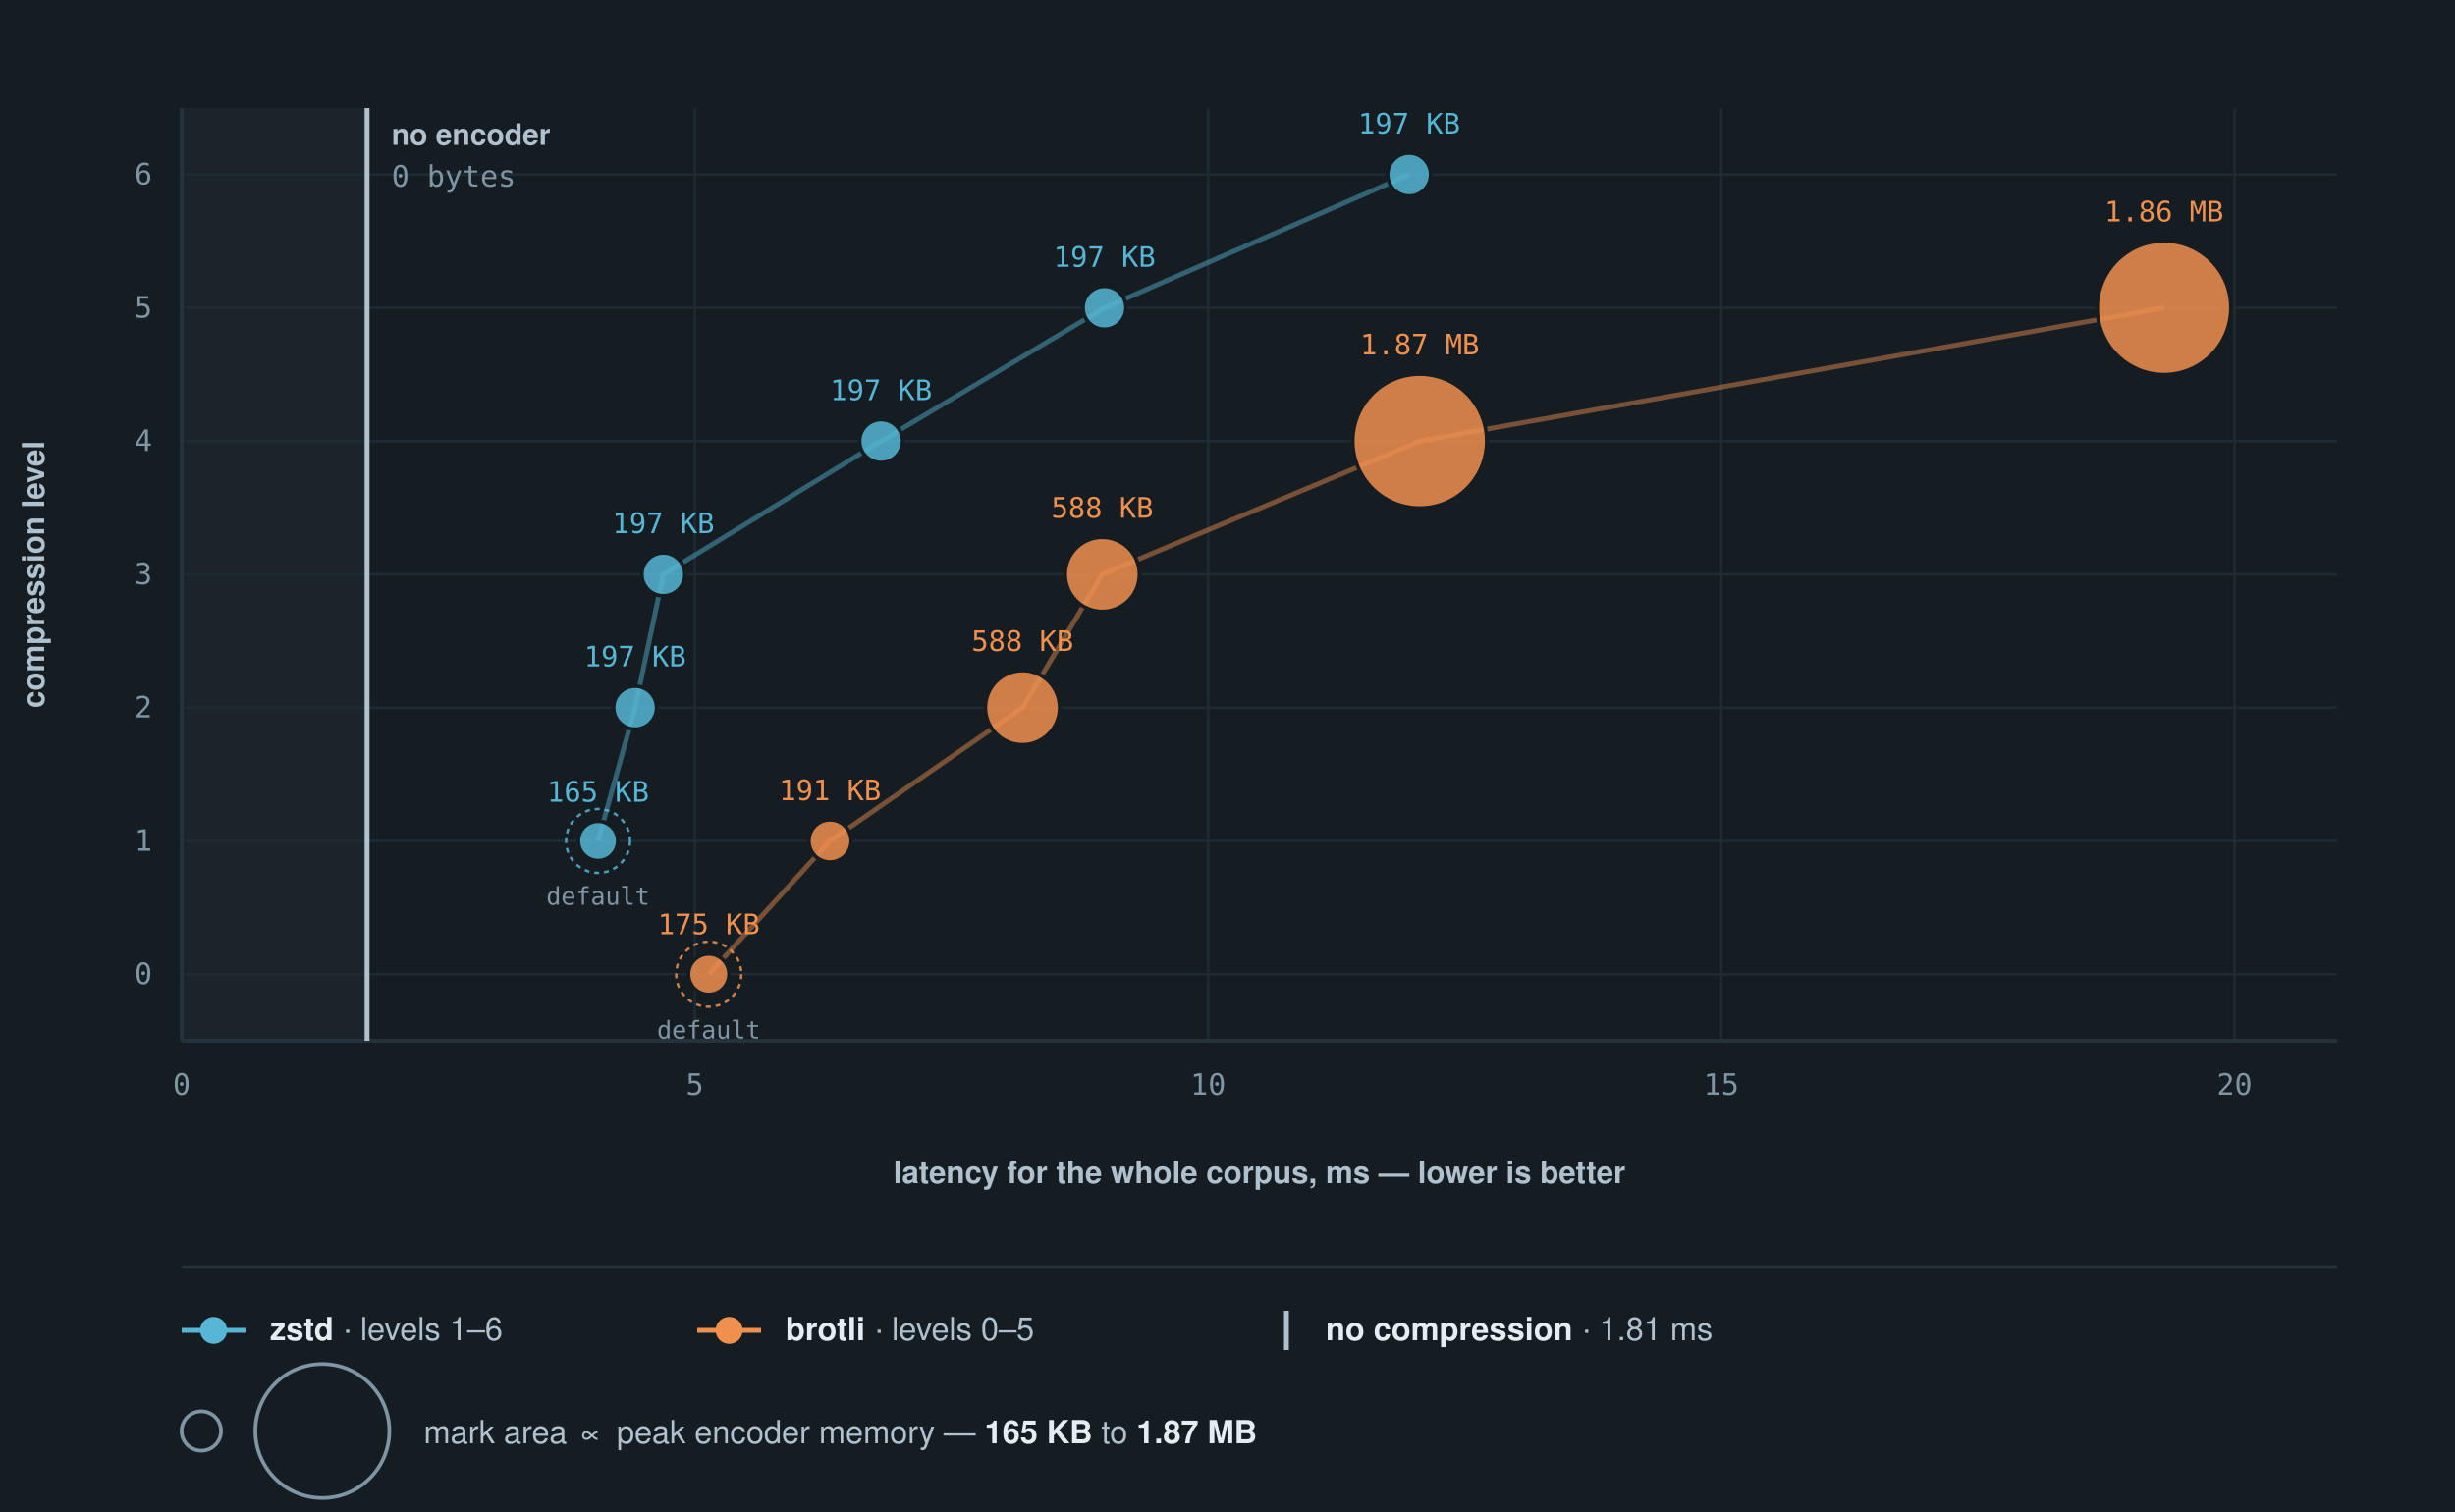
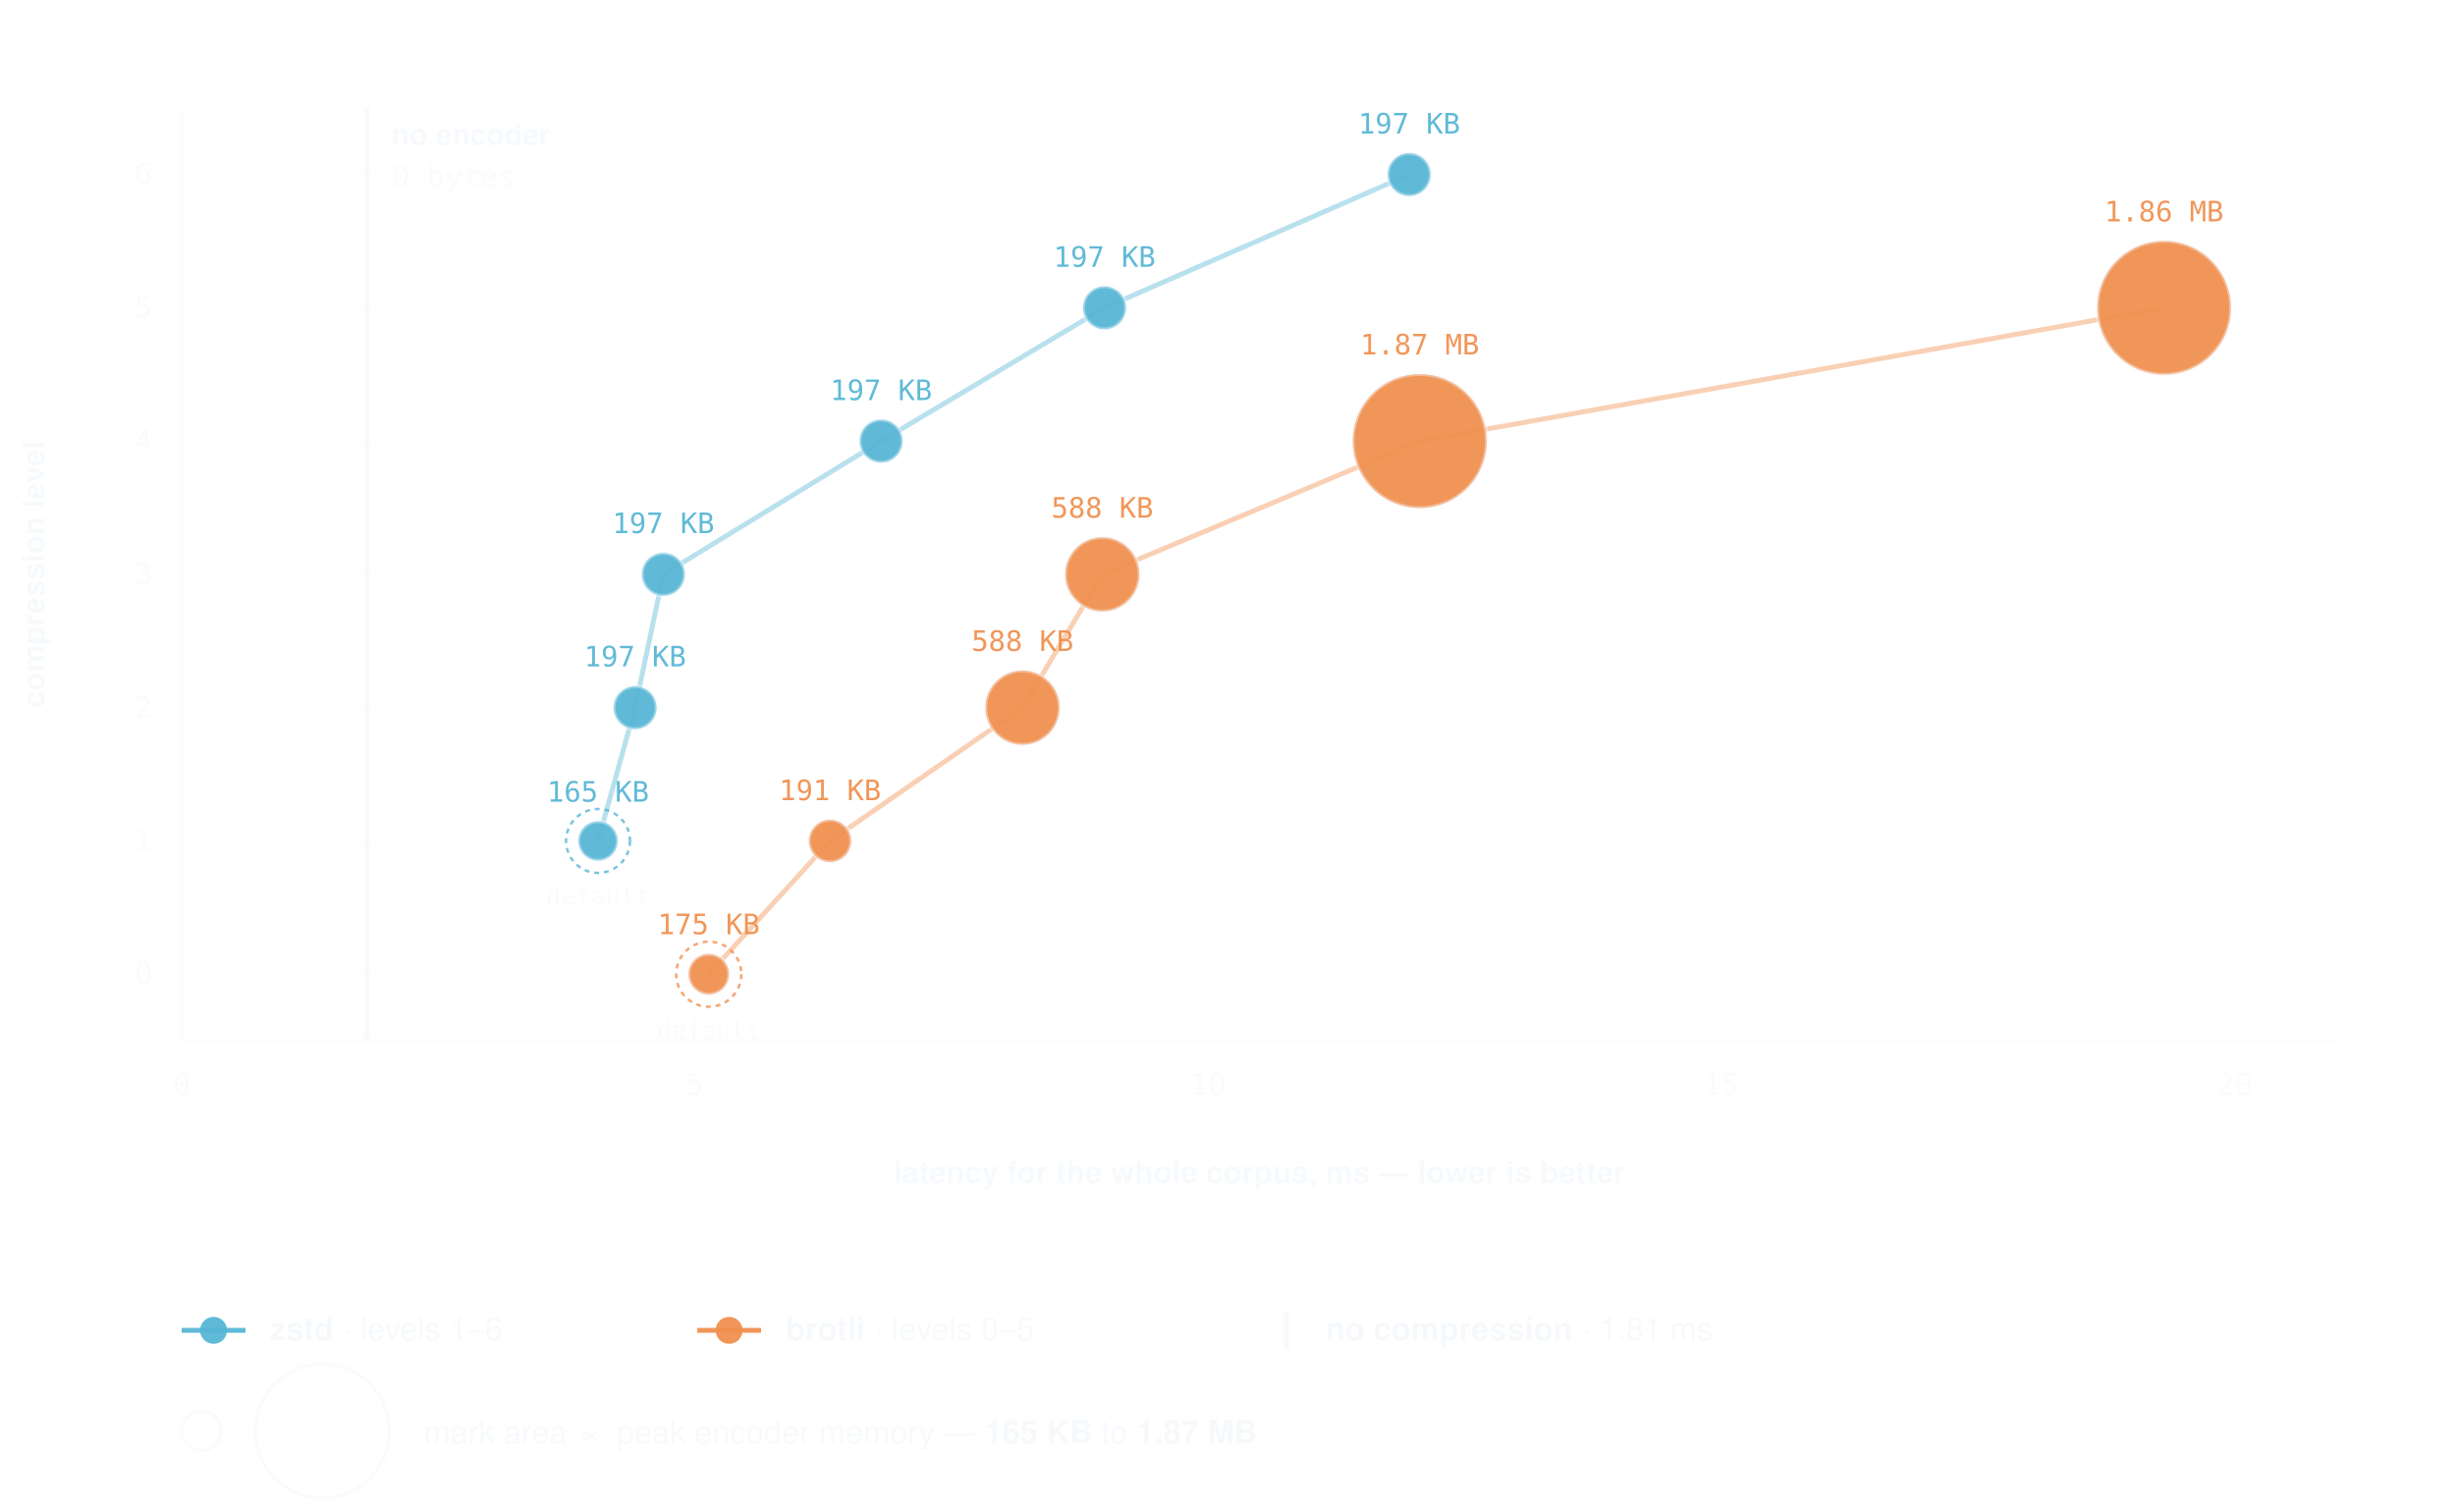
<svg xmlns="http://www.w3.org/2000/svg" viewBox="0 0 1000 616" width="1000" height="616" font-family="IBM Plex Sans, ui-sans-serif, system-ui, -apple-system, Segoe UI, Helvetica, Arial, sans-serif" role="img">
-   <rect width="1000" height="616" fill="#151d23" />
-   <rect x="74" y="44" width="75.5" height="380" fill="#1b242b" />
-   <line x1="74.0" y1="44" x2="74.0" y2="424" stroke="#1f2b33" stroke-width="1" />
-   <text x="74.0" y="446" text-anchor="middle" font-family="IBM Plex Mono, ui-monospace, SFMono-Regular, Menlo, Consolas, monospace" font-size="12" fill="#8095a4">0</text>
-   <line x1="283.0" y1="44" x2="283.0" y2="424" stroke="#1f2b33" stroke-width="1" />
-   <text x="283.0" y="446" text-anchor="middle" font-family="IBM Plex Mono, ui-monospace, SFMono-Regular, Menlo, Consolas, monospace" font-size="12" fill="#8095a4">5</text>
-   <line x1="492.1" y1="44" x2="492.1" y2="424" stroke="#1f2b33" stroke-width="1" />
-   <text x="492.1" y="446" text-anchor="middle" font-family="IBM Plex Mono, ui-monospace, SFMono-Regular, Menlo, Consolas, monospace" font-size="12" fill="#8095a4">10</text>
-   <line x1="701.1" y1="44" x2="701.1" y2="424" stroke="#1f2b33" stroke-width="1" />
-   <text x="701.1" y="446" text-anchor="middle" font-family="IBM Plex Mono, ui-monospace, SFMono-Regular, Menlo, Consolas, monospace" font-size="12" fill="#8095a4">15</text>
-   <line x1="910.2" y1="44" x2="910.2" y2="424" stroke="#1f2b33" stroke-width="1" />
-   <text x="910.2" y="446" text-anchor="middle" font-family="IBM Plex Mono, ui-monospace, SFMono-Regular, Menlo, Consolas, monospace" font-size="12" fill="#8095a4">20</text>
-   <line x1="74" y1="396.9" x2="952" y2="396.9" stroke="#1f2b33" stroke-width="1" />
-   <text x="62" y="400.9" text-anchor="end" font-family="IBM Plex Mono, ui-monospace, SFMono-Regular, Menlo, Consolas, monospace" font-size="12" fill="#8095a4">0</text>
-   <line x1="74" y1="342.6" x2="952" y2="342.6" stroke="#1f2b33" stroke-width="1" />
-   <text x="62" y="346.6" text-anchor="end" font-family="IBM Plex Mono, ui-monospace, SFMono-Regular, Menlo, Consolas, monospace" font-size="12" fill="#8095a4">1</text>
-   <line x1="74" y1="288.3" x2="952" y2="288.3" stroke="#1f2b33" stroke-width="1" />
-   <text x="62" y="292.3" text-anchor="end" font-family="IBM Plex Mono, ui-monospace, SFMono-Regular, Menlo, Consolas, monospace" font-size="12" fill="#8095a4">2</text>
-   <line x1="74" y1="234.0" x2="952" y2="234.0" stroke="#1f2b33" stroke-width="1" />
-   <text x="62" y="238.0" text-anchor="end" font-family="IBM Plex Mono, ui-monospace, SFMono-Regular, Menlo, Consolas, monospace" font-size="12" fill="#8095a4">3</text>
-   <line x1="74" y1="179.7" x2="952" y2="179.7" stroke="#1f2b33" stroke-width="1" />
-   <text x="62" y="183.7" text-anchor="end" font-family="IBM Plex Mono, ui-monospace, SFMono-Regular, Menlo, Consolas, monospace" font-size="12" fill="#8095a4">4</text>
-   <line x1="74" y1="125.4" x2="952" y2="125.4" stroke="#1f2b33" stroke-width="1" />
-   <text x="62" y="129.4" text-anchor="end" font-family="IBM Plex Mono, ui-monospace, SFMono-Regular, Menlo, Consolas, monospace" font-size="12" fill="#8095a4">5</text>
-   <line x1="74" y1="71.1" x2="952" y2="71.1" stroke="#1f2b33" stroke-width="1" />
-   <text x="62" y="75.1" text-anchor="end" font-family="IBM Plex Mono, ui-monospace, SFMono-Regular, Menlo, Consolas, monospace" font-size="12" fill="#8095a4">6</text>
-   <line x1="74" y1="424" x2="952" y2="424" stroke="#26333c" stroke-width="1.5" />
-   <line x1="74" y1="44" x2="74" y2="424" stroke="#26333c" stroke-width="1.5" />
-   <line x1="149.5" y1="44" x2="149.5" y2="424" stroke="#b0c0cc" stroke-width="2" />
-   <text x="159.5" y="59" font-size="12" font-weight="600" fill="#b0c0cc">no encoder</text>
-   <text x="159.5" y="76" font-family="IBM Plex Mono, ui-monospace, SFMono-Regular, Menlo, Consolas, monospace" font-size="12" fill="#8095a4">0 bytes</text>
-   <text x="513.0" y="482" text-anchor="middle" font-size="12.5" font-weight="600" fill="#b0c0cc">latency for the whole corpus, ms — lower is better</text>
-   <text x="18" y="234.0" text-anchor="middle" font-size="12.5" font-weight="600" fill="#b0c0cc" transform="rotate(-90 18 234.0)">compression level</text>
-   <polyline points="243.6,342.6 258.7,288.3 270.2,234.0 358.9,179.7 449.9,125.4 574.0,71.1" fill="none" stroke="#56b6d4" stroke-width="2" opacity="0.45" />
-   <circle cx="243.6" cy="342.6" r="8.02" fill="#56b6d4" fill-opacity="0.85" stroke="#151d23" stroke-width="1.5" />
-   <text x="243.6" y="326.6" text-anchor="middle" font-family="IBM Plex Mono, ui-monospace, SFMono-Regular, Menlo, Consolas, monospace" font-size="11.5" font-weight="500" fill="#56b6d4">165 KB</text>
-   <circle cx="243.6" cy="342.6" r="13.02" fill="none" stroke="#56b6d4" stroke-width="1" stroke-dasharray="2 2" opacity="0.85" />
-   <text x="243.6" y="368.6" text-anchor="middle" font-family="IBM Plex Mono, ui-monospace, SFMono-Regular, Menlo, Consolas, monospace" font-size="10" font-weight="500" fill="#8095a4">default</text>
-   <circle cx="258.7" cy="288.3" r="8.76" fill="#56b6d4" fill-opacity="0.85" stroke="#151d23" stroke-width="1.5" />
-   <text x="258.7" y="271.5" text-anchor="middle" font-family="IBM Plex Mono, ui-monospace, SFMono-Regular, Menlo, Consolas, monospace" font-size="11.5" font-weight="500" fill="#56b6d4">197 KB</text>
-   <circle cx="270.2" cy="234.0" r="8.76" fill="#56b6d4" fill-opacity="0.85" stroke="#151d23" stroke-width="1.5" />
-   <text x="270.2" y="217.2" text-anchor="middle" font-family="IBM Plex Mono, ui-monospace, SFMono-Regular, Menlo, Consolas, monospace" font-size="11.5" font-weight="500" fill="#56b6d4">197 KB</text>
-   <circle cx="358.9" cy="179.7" r="8.76" fill="#56b6d4" fill-opacity="0.85" stroke="#151d23" stroke-width="1.5" />
-   <text x="358.9" y="163.0" text-anchor="middle" font-family="IBM Plex Mono, ui-monospace, SFMono-Regular, Menlo, Consolas, monospace" font-size="11.5" font-weight="500" fill="#56b6d4">197 KB</text>
-   <circle cx="449.9" cy="125.4" r="8.76" fill="#56b6d4" fill-opacity="0.85" stroke="#151d23" stroke-width="1.5" />
-   <text x="449.9" y="108.7" text-anchor="middle" font-family="IBM Plex Mono, ui-monospace, SFMono-Regular, Menlo, Consolas, monospace" font-size="11.5" font-weight="500" fill="#56b6d4">197 KB</text>
-   <circle cx="574.0" cy="71.1" r="8.76" fill="#56b6d4" fill-opacity="0.85" stroke="#151d23" stroke-width="1.5" />
-   <text x="574.0" y="54.4" text-anchor="middle" font-family="IBM Plex Mono, ui-monospace, SFMono-Regular, Menlo, Consolas, monospace" font-size="11.5" font-weight="500" fill="#56b6d4">197 KB</text>
-   <polyline points="288.7,396.9 338.1,342.6 416.5,288.3 449.0,234.0 578.3,179.7 881.5,125.4" fill="none" stroke="#f0904f" stroke-width="2" opacity="0.45" />
-   <circle cx="288.7" cy="396.9" r="8.26" fill="#f0904f" fill-opacity="0.85" stroke="#151d23" stroke-width="1.5" />
-   <text x="288.7" y="380.6" text-anchor="middle" font-family="IBM Plex Mono, ui-monospace, SFMono-Regular, Menlo, Consolas, monospace" font-size="11.5" font-weight="500" fill="#f0904f">175 KB</text>
-   <circle cx="288.7" cy="396.9" r="13.26" fill="none" stroke="#f0904f" stroke-width="1" stroke-dasharray="2 2" opacity="0.85" />
-   <text x="288.7" y="423.1" text-anchor="middle" font-family="IBM Plex Mono, ui-monospace, SFMono-Regular, Menlo, Consolas, monospace" font-size="10" font-weight="500" fill="#8095a4">default</text>
-   <circle cx="338.1" cy="342.6" r="8.62" fill="#f0904f" fill-opacity="0.85" stroke="#151d23" stroke-width="1.5" />
-   <text x="338.1" y="326.0" text-anchor="middle" font-family="IBM Plex Mono, ui-monospace, SFMono-Regular, Menlo, Consolas, monospace" font-size="11.5" font-weight="500" fill="#f0904f">191 KB</text>
-   <circle cx="416.5" cy="288.3" r="15.13" fill="#f0904f" fill-opacity="0.85" stroke="#151d23" stroke-width="1.5" />
-   <text x="416.5" y="265.2" text-anchor="middle" font-family="IBM Plex Mono, ui-monospace, SFMono-Regular, Menlo, Consolas, monospace" font-size="11.5" font-weight="500" fill="#f0904f">588 KB</text>
-   <circle cx="449.0" cy="234.0" r="15.13" fill="#f0904f" fill-opacity="0.85" stroke="#151d23" stroke-width="1.5" />
-   <text x="449.0" y="210.9" text-anchor="middle" font-family="IBM Plex Mono, ui-monospace, SFMono-Regular, Menlo, Consolas, monospace" font-size="11.5" font-weight="500" fill="#f0904f">588 KB</text>
-   <circle cx="578.3" cy="179.7" r="27.29" fill="#f0904f" fill-opacity="0.85" stroke="#151d23" stroke-width="1.5" />
-   <text x="578.3" y="144.4" text-anchor="middle" font-family="IBM Plex Mono, ui-monospace, SFMono-Regular, Menlo, Consolas, monospace" font-size="11.5" font-weight="500" fill="#f0904f">1.87 MB</text>
-   <circle cx="881.5" cy="125.4" r="27.24" fill="#f0904f" fill-opacity="0.85" stroke="#151d23" stroke-width="1.5" />
-   <text x="881.5" y="90.2" text-anchor="middle" font-family="IBM Plex Mono, ui-monospace, SFMono-Regular, Menlo, Consolas, monospace" font-size="11.5" font-weight="500" fill="#f0904f">1.86 MB</text>
-   <line x1="74" y1="516" x2="952" y2="516" stroke="#26333c" stroke-width="1" />
-   <line x1="74" y1="542" x2="100" y2="542" stroke="#56b6d4" stroke-width="2" />
-   <circle cx="87" cy="542" r="5.5" fill="#56b6d4" />
-   <text x="110" y="546" font-size="13" fill="#b0c0cc">
-     <tspan font-weight="600" fill="#e6edf2">zstd</tspan> · levels 1–6</text>
-   <line x1="284" y1="542" x2="310" y2="542" stroke="#f0904f" stroke-width="2" />
-   <circle cx="297" cy="542" r="5.5" fill="#f0904f" />
-   <text x="320" y="546" font-size="13" fill="#b0c0cc">
-     <tspan font-weight="600" fill="#e6edf2">brotli</tspan> · levels 0–5</text>
-   <line x1="524" y1="534" x2="524" y2="550" stroke="#b0c0cc" stroke-width="2" />
-   <text x="540" y="546" font-size="13" fill="#b0c0cc">
-     <tspan font-weight="600" fill="#e6edf2">no compression</tspan> · 1.81 ms</text>
-   <circle cx="82.0" cy="583" r="8.02" fill="none" stroke="#8095a4" stroke-width="1.5" />
-   <circle cx="131.3" cy="583" r="27.29" fill="none" stroke="#8095a4" stroke-width="1.5" />
-   <text x="172.6" y="588" font-size="13" fill="#b0c0cc">mark area ∝ peak encoder memory — <tspan font-weight="600" fill="#e6edf2">165 KB</tspan> to <tspan font-weight="600" fill="#e6edf2">1.87 MB</tspan>
+   <rect x="74" y="44" width="75.5" height="380" fill="rgba(245,249,252,0.07)" />
+   <line x1="74.0" y1="44" x2="74.0" y2="424" stroke="rgba(245,249,252,0.14)" stroke-width="1" />
+   <text x="74.0" y="446" text-anchor="middle" font-family="IBM Plex Mono, ui-monospace, SFMono-Regular, Menlo, Consolas, monospace" font-size="12" fill="rgba(245,249,252,0.58)">0</text>
+   <line x1="283.0" y1="44" x2="283.0" y2="424" stroke="rgba(245,249,252,0.14)" stroke-width="1" />
+   <text x="283.0" y="446" text-anchor="middle" font-family="IBM Plex Mono, ui-monospace, SFMono-Regular, Menlo, Consolas, monospace" font-size="12" fill="rgba(245,249,252,0.58)">5</text>
+   <line x1="492.1" y1="44" x2="492.1" y2="424" stroke="rgba(245,249,252,0.14)" stroke-width="1" />
+   <text x="492.1" y="446" text-anchor="middle" font-family="IBM Plex Mono, ui-monospace, SFMono-Regular, Menlo, Consolas, monospace" font-size="12" fill="rgba(245,249,252,0.58)">10</text>
+   <line x1="701.1" y1="44" x2="701.1" y2="424" stroke="rgba(245,249,252,0.14)" stroke-width="1" />
+   <text x="701.1" y="446" text-anchor="middle" font-family="IBM Plex Mono, ui-monospace, SFMono-Regular, Menlo, Consolas, monospace" font-size="12" fill="rgba(245,249,252,0.58)">15</text>
+   <line x1="910.2" y1="44" x2="910.2" y2="424" stroke="rgba(245,249,252,0.14)" stroke-width="1" />
+   <text x="910.2" y="446" text-anchor="middle" font-family="IBM Plex Mono, ui-monospace, SFMono-Regular, Menlo, Consolas, monospace" font-size="12" fill="rgba(245,249,252,0.58)">20</text>
+   <line x1="74" y1="396.9" x2="952" y2="396.9" stroke="rgba(245,249,252,0.14)" stroke-width="1" />
+   <text x="62" y="400.9" text-anchor="end" font-family="IBM Plex Mono, ui-monospace, SFMono-Regular, Menlo, Consolas, monospace" font-size="12" fill="rgba(245,249,252,0.58)">0</text>
+   <line x1="74" y1="342.6" x2="952" y2="342.6" stroke="rgba(245,249,252,0.14)" stroke-width="1" />
+   <text x="62" y="346.6" text-anchor="end" font-family="IBM Plex Mono, ui-monospace, SFMono-Regular, Menlo, Consolas, monospace" font-size="12" fill="rgba(245,249,252,0.58)">1</text>
+   <line x1="74" y1="288.3" x2="952" y2="288.3" stroke="rgba(245,249,252,0.14)" stroke-width="1" />
+   <text x="62" y="292.3" text-anchor="end" font-family="IBM Plex Mono, ui-monospace, SFMono-Regular, Menlo, Consolas, monospace" font-size="12" fill="rgba(245,249,252,0.58)">2</text>
+   <line x1="74" y1="234.0" x2="952" y2="234.0" stroke="rgba(245,249,252,0.14)" stroke-width="1" />
+   <text x="62" y="238.0" text-anchor="end" font-family="IBM Plex Mono, ui-monospace, SFMono-Regular, Menlo, Consolas, monospace" font-size="12" fill="rgba(245,249,252,0.58)">3</text>
+   <line x1="74" y1="179.7" x2="952" y2="179.7" stroke="rgba(245,249,252,0.14)" stroke-width="1" />
+   <text x="62" y="183.7" text-anchor="end" font-family="IBM Plex Mono, ui-monospace, SFMono-Regular, Menlo, Consolas, monospace" font-size="12" fill="rgba(245,249,252,0.58)">4</text>
+   <line x1="74" y1="125.4" x2="952" y2="125.4" stroke="rgba(245,249,252,0.14)" stroke-width="1" />
+   <text x="62" y="129.4" text-anchor="end" font-family="IBM Plex Mono, ui-monospace, SFMono-Regular, Menlo, Consolas, monospace" font-size="12" fill="rgba(245,249,252,0.58)">5</text>
+   <line x1="74" y1="71.1" x2="952" y2="71.1" stroke="rgba(245,249,252,0.14)" stroke-width="1" />
+   <text x="62" y="75.1" text-anchor="end" font-family="IBM Plex Mono, ui-monospace, SFMono-Regular, Menlo, Consolas, monospace" font-size="12" fill="rgba(245,249,252,0.58)">6</text>
+   <line x1="74" y1="424" x2="952" y2="424" stroke="rgba(245,249,252,0.32)" stroke-width="1.5" />
+   <line x1="74" y1="44" x2="74" y2="424" stroke="rgba(245,249,252,0.32)" stroke-width="1.5" />
+   <line x1="149.5" y1="44" x2="149.5" y2="424" stroke="rgba(245,249,252,0.78)" stroke-width="2" />
+   <text x="159.5" y="59" font-size="12" font-weight="600" fill="rgba(245,249,252,0.78)">no encoder</text>
+   <text x="159.5" y="76" font-family="IBM Plex Mono, ui-monospace, SFMono-Regular, Menlo, Consolas, monospace" font-size="12" fill="rgba(245,249,252,0.58)">0 bytes</text>
+   <text x="513.0" y="482" text-anchor="middle" font-size="12.5" font-weight="600" fill="rgba(245,249,252,0.78)">latency for the whole corpus, ms — lower is better</text>
+   <text x="18" y="234.0" text-anchor="middle" font-size="12.5" font-weight="600" fill="rgba(245,249,252,0.78)" transform="rotate(-90 18 234.0)">compression level</text>
+   <polyline points="243.6,342.6 258.7,288.3 270.2,234.0 358.9,179.7 449.9,125.4 574.0,71.1" fill="none" stroke="rgba(86,182,212,0.94)" stroke-width="2" opacity="0.45" />
+   <circle cx="243.6" cy="342.6" r="8.02" fill="rgba(86,182,212,0.94)" stroke="rgba(245,249,252,0.40)" stroke-width="1.5" />
+   <text x="243.6" y="326.6" text-anchor="middle" font-family="IBM Plex Mono, ui-monospace, SFMono-Regular, Menlo, Consolas, monospace" font-size="11.5" font-weight="500" fill="rgba(86,182,212,0.94)">165 KB</text>
+   <circle cx="243.6" cy="342.6" r="13.02" fill="none" stroke="rgba(86,182,212,0.94)" stroke-width="1" stroke-dasharray="2 2" opacity="0.85" />
+   <text x="243.6" y="368.6" text-anchor="middle" font-family="IBM Plex Mono, ui-monospace, SFMono-Regular, Menlo, Consolas, monospace" font-size="10" font-weight="500" fill="rgba(245,249,252,0.58)">default</text>
+   <circle cx="258.7" cy="288.3" r="8.76" fill="rgba(86,182,212,0.94)" stroke="rgba(245,249,252,0.40)" stroke-width="1.5" />
+   <text x="258.7" y="271.5" text-anchor="middle" font-family="IBM Plex Mono, ui-monospace, SFMono-Regular, Menlo, Consolas, monospace" font-size="11.5" font-weight="500" fill="rgba(86,182,212,0.94)">197 KB</text>
+   <circle cx="270.2" cy="234.0" r="8.76" fill="rgba(86,182,212,0.94)" stroke="rgba(245,249,252,0.40)" stroke-width="1.5" />
+   <text x="270.2" y="217.2" text-anchor="middle" font-family="IBM Plex Mono, ui-monospace, SFMono-Regular, Menlo, Consolas, monospace" font-size="11.5" font-weight="500" fill="rgba(86,182,212,0.94)">197 KB</text>
+   <circle cx="358.9" cy="179.7" r="8.76" fill="rgba(86,182,212,0.94)" stroke="rgba(245,249,252,0.40)" stroke-width="1.5" />
+   <text x="358.9" y="163.0" text-anchor="middle" font-family="IBM Plex Mono, ui-monospace, SFMono-Regular, Menlo, Consolas, monospace" font-size="11.5" font-weight="500" fill="rgba(86,182,212,0.94)">197 KB</text>
+   <circle cx="449.9" cy="125.4" r="8.76" fill="rgba(86,182,212,0.94)" stroke="rgba(245,249,252,0.40)" stroke-width="1.5" />
+   <text x="449.9" y="108.7" text-anchor="middle" font-family="IBM Plex Mono, ui-monospace, SFMono-Regular, Menlo, Consolas, monospace" font-size="11.5" font-weight="500" fill="rgba(86,182,212,0.94)">197 KB</text>
+   <circle cx="574.0" cy="71.1" r="8.76" fill="rgba(86,182,212,0.94)" stroke="rgba(245,249,252,0.40)" stroke-width="1.5" />
+   <text x="574.0" y="54.4" text-anchor="middle" font-family="IBM Plex Mono, ui-monospace, SFMono-Regular, Menlo, Consolas, monospace" font-size="11.5" font-weight="500" fill="rgba(86,182,212,0.94)">197 KB</text>
+   <polyline points="288.7,396.9 338.1,342.6 416.5,288.3 449.0,234.0 578.3,179.7 881.5,125.4" fill="none" stroke="rgba(240,144,79,0.94)" stroke-width="2" opacity="0.45" />
+   <circle cx="288.7" cy="396.9" r="8.26" fill="rgba(240,144,79,0.94)" stroke="rgba(245,249,252,0.40)" stroke-width="1.5" />
+   <text x="288.7" y="380.6" text-anchor="middle" font-family="IBM Plex Mono, ui-monospace, SFMono-Regular, Menlo, Consolas, monospace" font-size="11.5" font-weight="500" fill="rgba(240,144,79,0.94)">175 KB</text>
+   <circle cx="288.7" cy="396.9" r="13.26" fill="none" stroke="rgba(240,144,79,0.94)" stroke-width="1" stroke-dasharray="2 2" opacity="0.85" />
+   <text x="288.7" y="423.1" text-anchor="middle" font-family="IBM Plex Mono, ui-monospace, SFMono-Regular, Menlo, Consolas, monospace" font-size="10" font-weight="500" fill="rgba(245,249,252,0.58)">default</text>
+   <circle cx="338.1" cy="342.6" r="8.62" fill="rgba(240,144,79,0.94)" stroke="rgba(245,249,252,0.40)" stroke-width="1.5" />
+   <text x="338.1" y="326.0" text-anchor="middle" font-family="IBM Plex Mono, ui-monospace, SFMono-Regular, Menlo, Consolas, monospace" font-size="11.5" font-weight="500" fill="rgba(240,144,79,0.94)">191 KB</text>
+   <circle cx="416.5" cy="288.3" r="15.13" fill="rgba(240,144,79,0.94)" stroke="rgba(245,249,252,0.40)" stroke-width="1.5" />
+   <text x="416.5" y="265.2" text-anchor="middle" font-family="IBM Plex Mono, ui-monospace, SFMono-Regular, Menlo, Consolas, monospace" font-size="11.5" font-weight="500" fill="rgba(240,144,79,0.94)">588 KB</text>
+   <circle cx="449.0" cy="234.0" r="15.13" fill="rgba(240,144,79,0.94)" stroke="rgba(245,249,252,0.40)" stroke-width="1.5" />
+   <text x="449.0" y="210.9" text-anchor="middle" font-family="IBM Plex Mono, ui-monospace, SFMono-Regular, Menlo, Consolas, monospace" font-size="11.5" font-weight="500" fill="rgba(240,144,79,0.94)">588 KB</text>
+   <circle cx="578.3" cy="179.7" r="27.29" fill="rgba(240,144,79,0.94)" stroke="rgba(245,249,252,0.40)" stroke-width="1.5" />
+   <text x="578.3" y="144.4" text-anchor="middle" font-family="IBM Plex Mono, ui-monospace, SFMono-Regular, Menlo, Consolas, monospace" font-size="11.5" font-weight="500" fill="rgba(240,144,79,0.94)">1.87 MB</text>
+   <circle cx="881.5" cy="125.4" r="27.24" fill="rgba(240,144,79,0.94)" stroke="rgba(245,249,252,0.40)" stroke-width="1.5" />
+   <text x="881.5" y="90.2" text-anchor="middle" font-family="IBM Plex Mono, ui-monospace, SFMono-Regular, Menlo, Consolas, monospace" font-size="11.5" font-weight="500" fill="rgba(240,144,79,0.94)">1.86 MB</text>
+   <line x1="74" y1="516" x2="952" y2="516" stroke="rgba(245,249,252,0.32)" stroke-width="1" />
+   <line x1="74" y1="542" x2="100" y2="542" stroke="rgba(86,182,212,0.94)" stroke-width="2" />
+   <circle cx="87" cy="542" r="5.5" fill="rgba(86,182,212,0.94)" />
+   <text x="110" y="546" font-size="13" fill="rgba(245,249,252,0.78)">
+     <tspan font-weight="600" fill="rgba(245,249,252,0.94)">zstd</tspan> · levels 1–6</text>
+   <line x1="284" y1="542" x2="310" y2="542" stroke="rgba(240,144,79,0.94)" stroke-width="2" />
+   <circle cx="297" cy="542" r="5.5" fill="rgba(240,144,79,0.94)" />
+   <text x="320" y="546" font-size="13" fill="rgba(245,249,252,0.78)">
+     <tspan font-weight="600" fill="rgba(245,249,252,0.94)">brotli</tspan> · levels 0–5</text>
+   <line x1="524" y1="534" x2="524" y2="550" stroke="rgba(245,249,252,0.78)" stroke-width="2" />
+   <text x="540" y="546" font-size="13" fill="rgba(245,249,252,0.78)">
+     <tspan font-weight="600" fill="rgba(245,249,252,0.94)">no compression</tspan> · 1.81 ms</text>
+   <circle cx="82.0" cy="583" r="8.02" fill="none" stroke="rgba(245,249,252,0.58)" stroke-width="1.5" />
+   <circle cx="131.3" cy="583" r="27.29" fill="none" stroke="rgba(245,249,252,0.58)" stroke-width="1.5" />
+   <text x="172.6" y="588" font-size="13" fill="rgba(245,249,252,0.78)">mark area ∝ peak encoder memory — <tspan font-weight="600" fill="rgba(245,249,252,0.94)">165 KB</tspan> to <tspan font-weight="600" fill="rgba(245,249,252,0.94)">1.87 MB</tspan>
  </text>
</svg>
